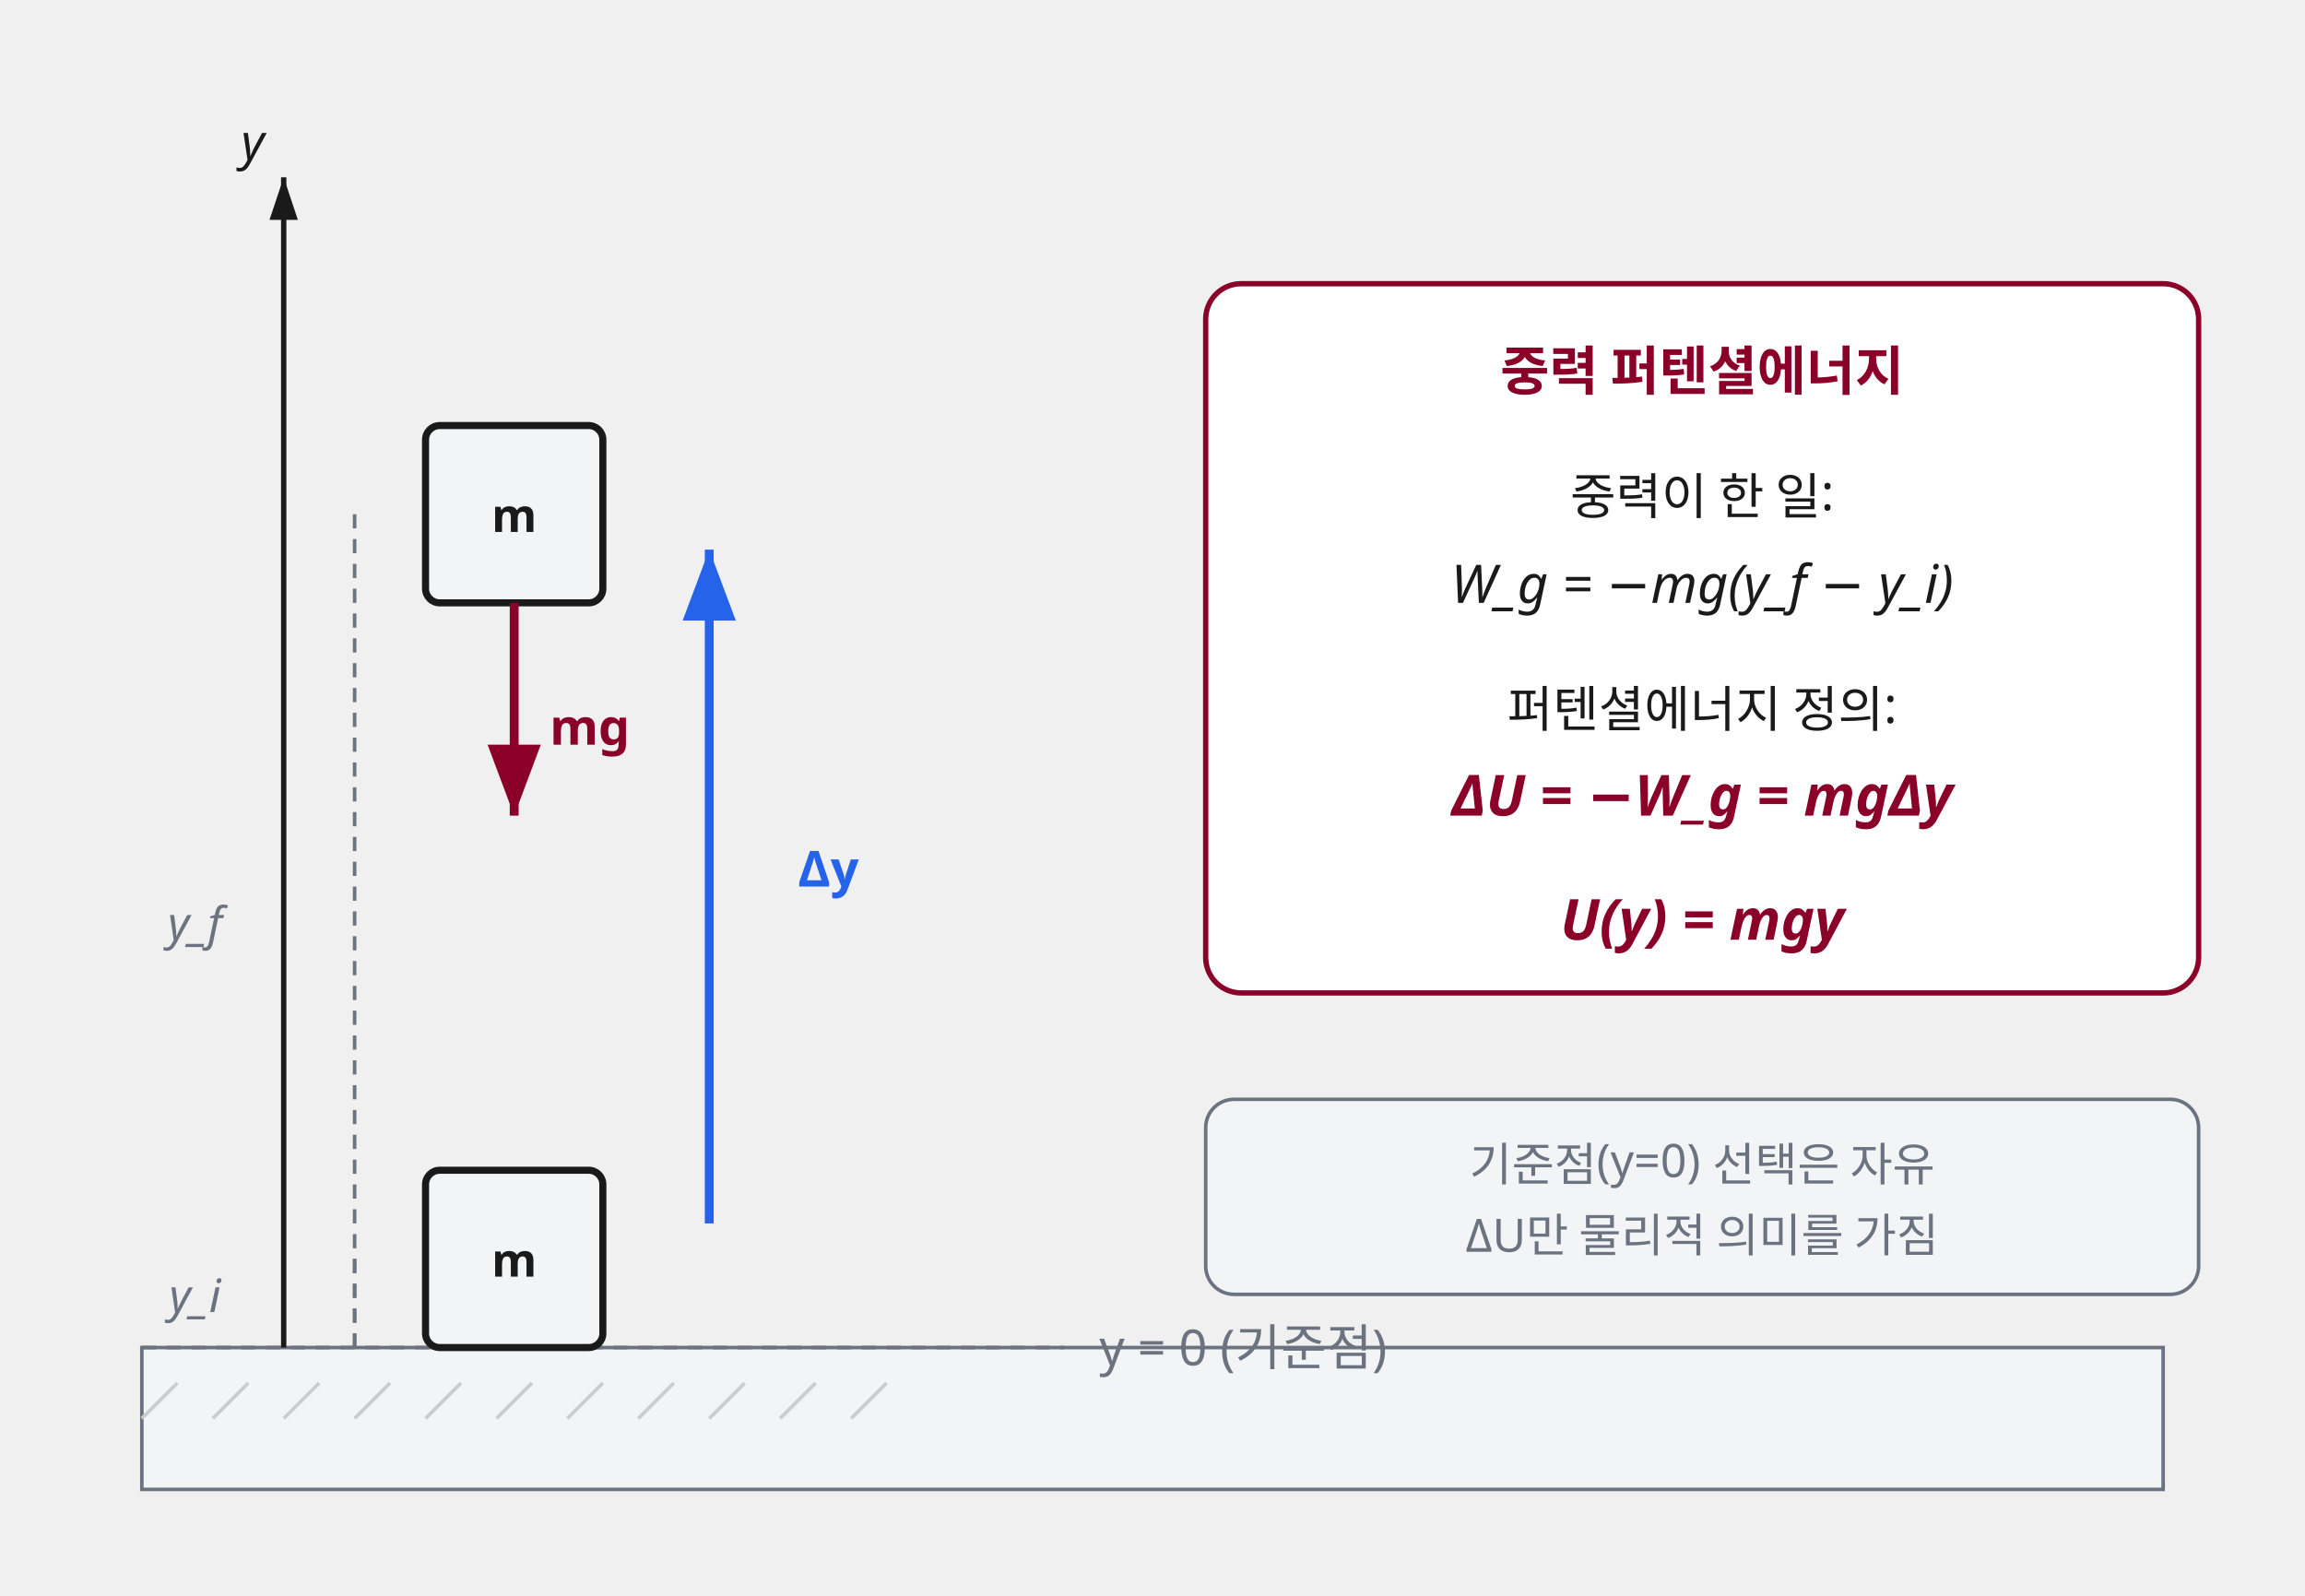
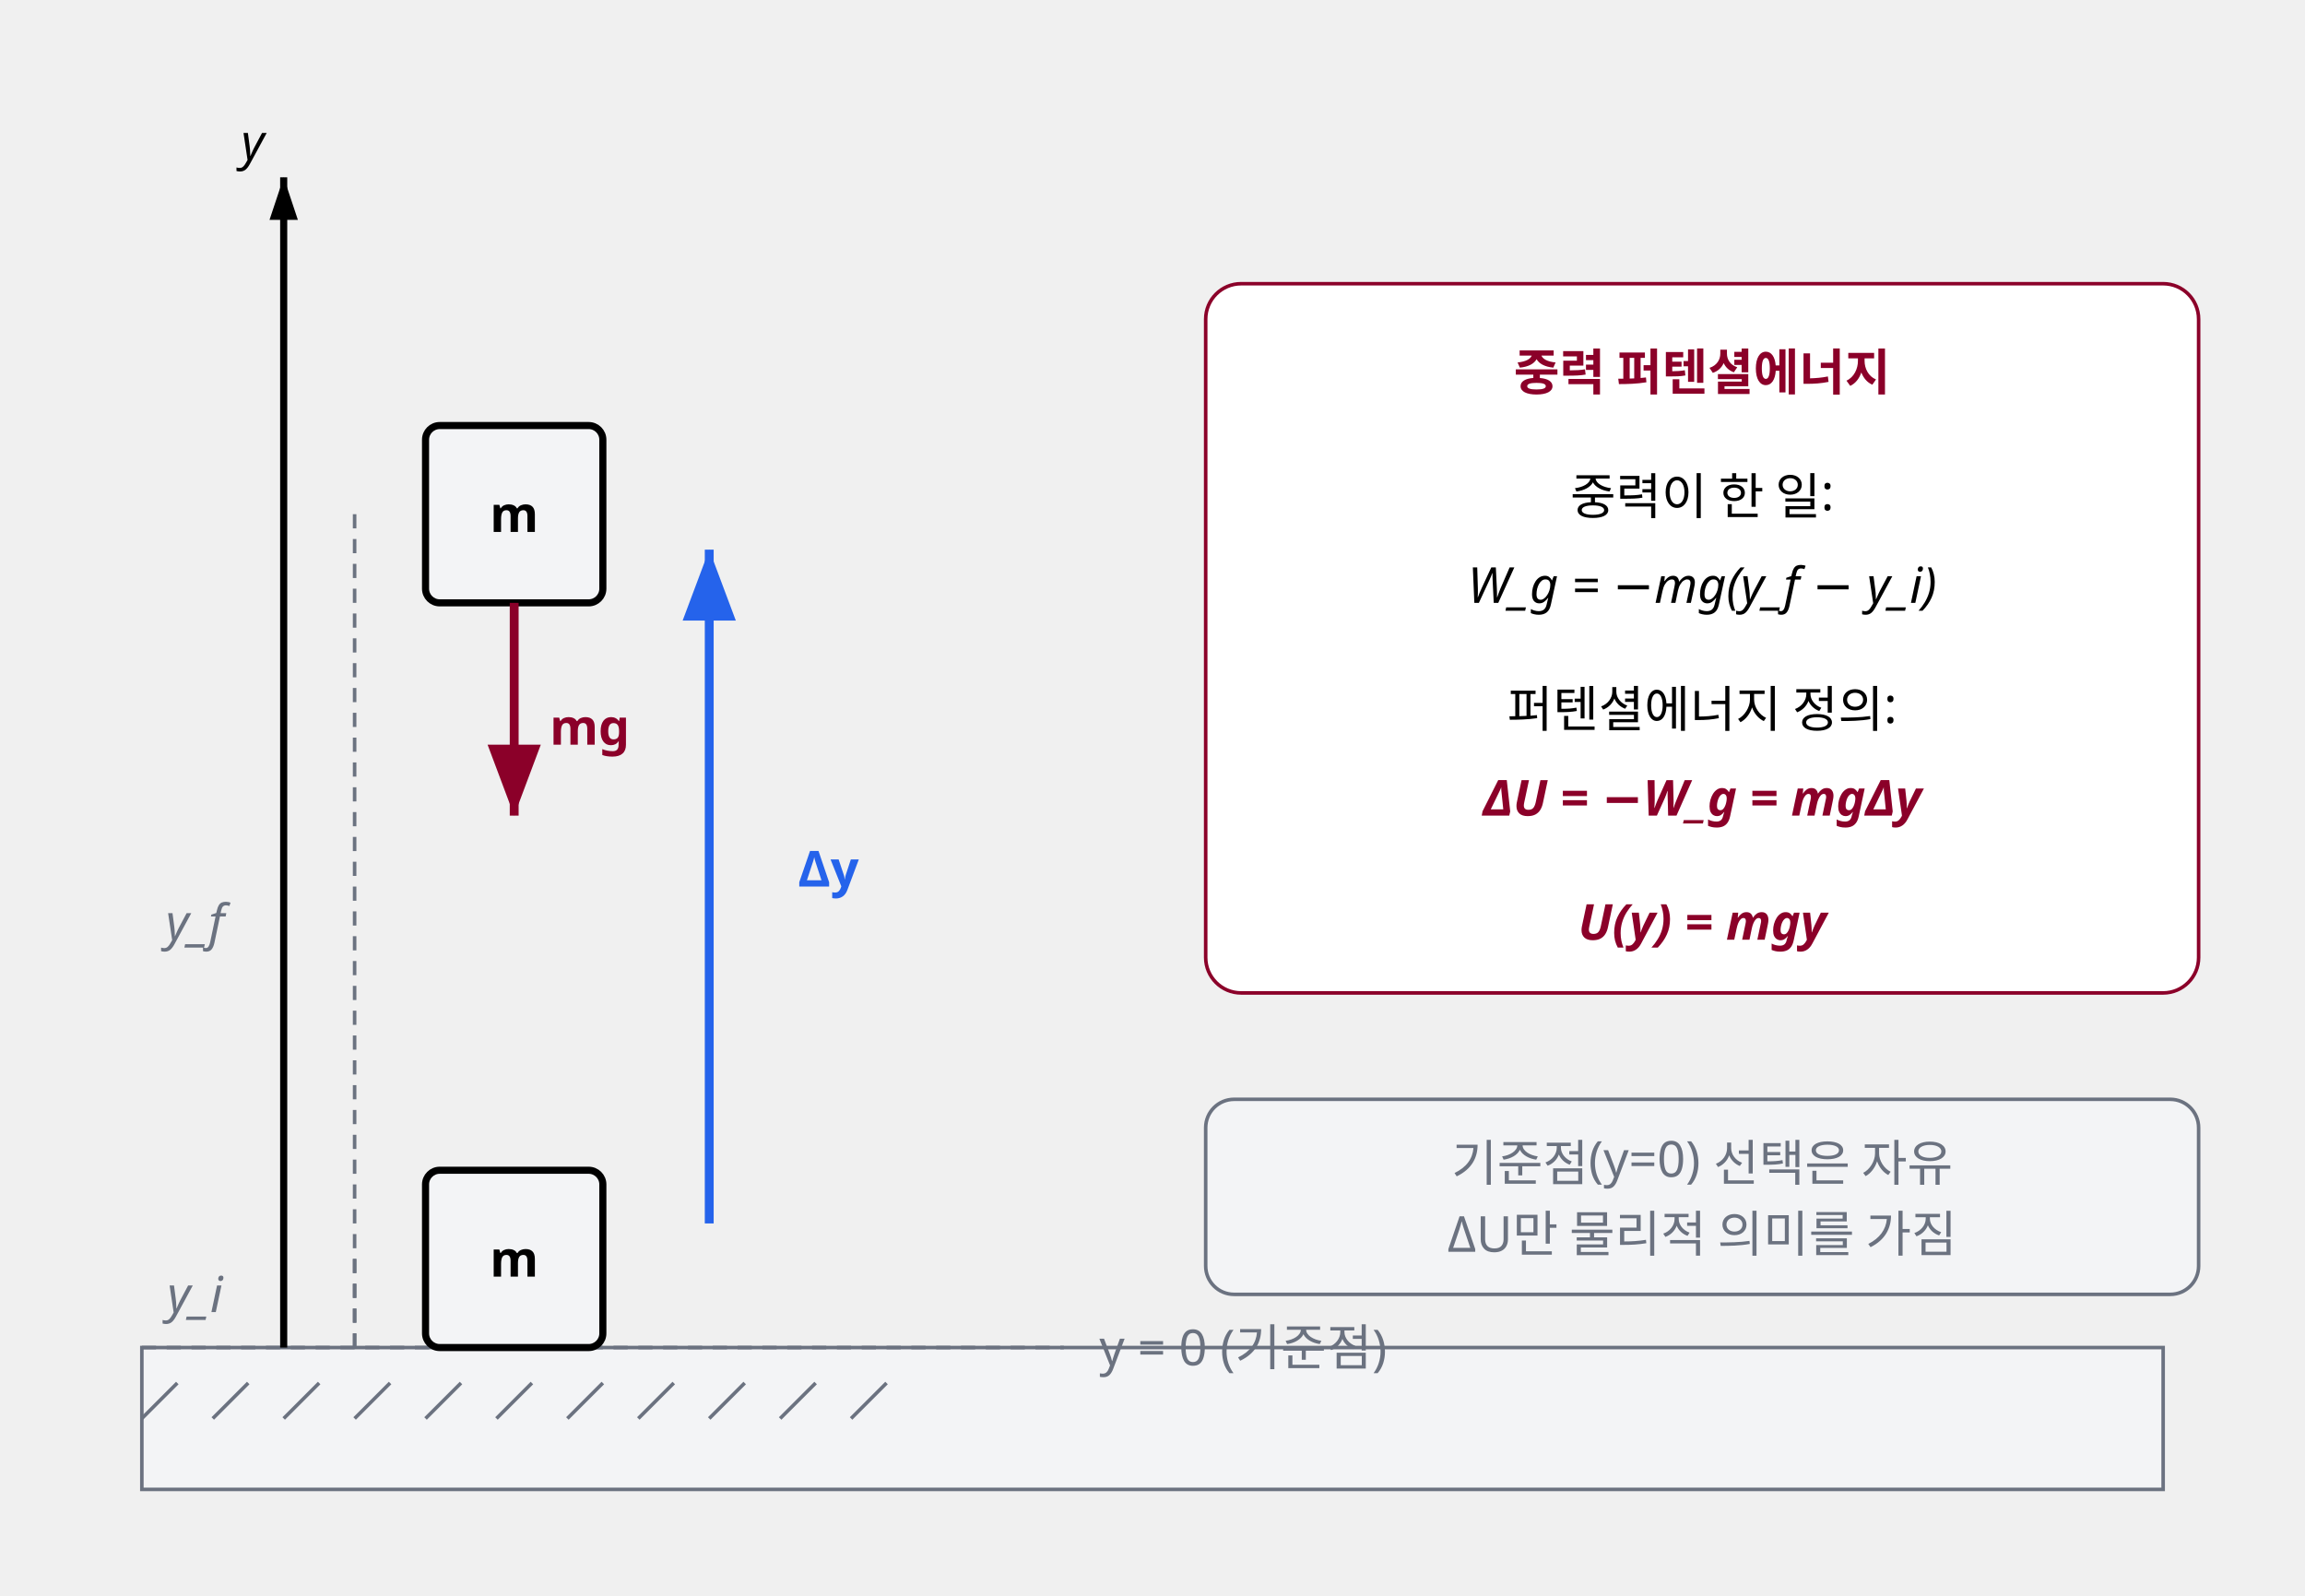
<svg xmlns="http://www.w3.org/2000/svg" viewBox="0 0 650 450" font-family="sans-serif">
  <defs>
    <marker id="arrowDown" markerWidth="8" markerHeight="6" refX="8" refY="3" orient="auto">
      <polygon points="0,0 8,3 0,6" fill="#8B0029" />
    </marker>
    <marker id="arrowUp" markerWidth="8" markerHeight="6" refX="8" refY="3" orient="auto">
      <polygon points="0,0 8,3 0,6" fill="#2563EB" />
    </marker>
  </defs>
  <rect x="40" y="380" width="570" height="40" fill="#F3F4F6" stroke="#6B7280" stroke-width="1" />
-   <line x1="50" y1="390" x2="40" y2="400" stroke="#ccc" stroke-width="1" />
-   <line x1="70" y1="390" x2="60" y2="400" stroke="#ccc" stroke-width="1" />
-   <line x1="90" y1="390" x2="80" y2="400" stroke="#ccc" stroke-width="1" />
-   <line x1="110" y1="390" x2="100" y2="400" stroke="#ccc" stroke-width="1" />
-   <line x1="130" y1="390" x2="120" y2="400" stroke="#ccc" stroke-width="1" />
-   <line x1="150" y1="390" x2="140" y2="400" stroke="#ccc" stroke-width="1" />
-   <line x1="170" y1="390" x2="160" y2="400" stroke="#ccc" stroke-width="1" />
-   <line x1="190" y1="390" x2="180" y2="400" stroke="#ccc" stroke-width="1" />
-   <line x1="210" y1="390" x2="200" y2="400" stroke="#ccc" stroke-width="1" />
-   <line x1="230" y1="390" x2="220" y2="400" stroke="#ccc" stroke-width="1" />
-   <line x1="250" y1="390" x2="240" y2="400" stroke="#ccc" stroke-width="1" />
+   <line x1="50" y1="390" x2="40" y2="400" stroke="#6B7280" stroke-width="1" />
+   <line x1="70" y1="390" x2="60" y2="400" stroke="#6B7280" stroke-width="1" />
+   <line x1="90" y1="390" x2="80" y2="400" stroke="#6B7280" stroke-width="1" />
+   <line x1="110" y1="390" x2="100" y2="400" stroke="#6B7280" stroke-width="1" />
+   <line x1="130" y1="390" x2="120" y2="400" stroke="#6B7280" stroke-width="1" />
+   <line x1="150" y1="390" x2="140" y2="400" stroke="#6B7280" stroke-width="1" />
+   <line x1="170" y1="390" x2="160" y2="400" stroke="#6B7280" stroke-width="1" />
+   <line x1="190" y1="390" x2="180" y2="400" stroke="#6B7280" stroke-width="1" />
+   <line x1="210" y1="390" x2="200" y2="400" stroke="#6B7280" stroke-width="1" />
+   <line x1="230" y1="390" x2="220" y2="400" stroke="#6B7280" stroke-width="1" />
+   <line x1="250" y1="390" x2="240" y2="400" stroke="#6B7280" stroke-width="1" />
  <line x1="40" y1="380" x2="300" y2="380" stroke="#6B7280" stroke-width="1" stroke-dasharray="4 3" />
  <text x="310" y="385" font-size="14" fill="#6B7280">y = 0 (기준점)</text>
-   <line x1="80" y1="380" x2="80" y2="50" stroke="#1a1a1a" stroke-width="1.5" />
-   <polygon points="80,50 76,62 84,62" fill="#1a1a1a" />
-   <text x="68" y="45" font-size="14" font-style="italic" fill="#1a1a1a">y</text>
-   <rect x="120" y="330" width="50" height="50" rx="4" fill="#F3F4F6" stroke="#1a1a1a" stroke-width="2" />
-   <text x="145" y="360" text-anchor="middle" font-size="13" font-weight="bold" fill="#1a1a1a">m</text>
+   <line x1="80" y1="380" x2="80" y2="50" stroke="#000000" stroke-width="2" />
+   <polygon points="80,50 76,62 84,62" fill="#000000" />
+   <text x="68" y="45" font-size="14" font-style="italic" fill="#000000">y</text>
+   <rect x="120" y="330" width="50" height="50" rx="4" fill="#F3F4F6" stroke="#000000" stroke-width="2" />
+   <text x="145" y="360" text-anchor="middle" font-size="14" font-weight="bold" fill="#000000">m</text>
  <line x1="100" y1="355" x2="100" y2="380" stroke="#6B7280" stroke-width="1" stroke-dasharray="4 3" />
-   <text x="55" y="370" text-anchor="middle" font-size="13" fill="#6B7280" font-style="italic">y_i</text>
-   <rect x="120" y="120" width="50" height="50" rx="4" fill="#F3F4F6" stroke="#1a1a1a" stroke-width="2" />
-   <text x="145" y="150" text-anchor="middle" font-size="13" font-weight="bold" fill="#1a1a1a">m</text>
+   <text x="55" y="370" text-anchor="middle" font-size="14" fill="#6B7280" font-style="italic">y_i</text>
+   <rect x="120" y="120" width="50" height="50" rx="4" fill="#F3F4F6" stroke="#000000" stroke-width="2" />
+   <text x="145" y="150" text-anchor="middle" font-size="14" font-weight="bold" fill="#000000">m</text>
  <line x1="100" y1="145" x2="100" y2="380" stroke="#6B7280" stroke-width="1" stroke-dasharray="4 3" />
-   <text x="55" y="265" text-anchor="middle" font-size="13" fill="#6B7280" font-style="italic">y_f</text>
+   <text x="55" y="265" text-anchor="middle" font-size="14" fill="#6B7280" font-style="italic">y_f</text>
  <line x1="200" y1="345" x2="200" y2="155" stroke="#2563EB" stroke-width="2.5" marker-end="url(#arrowUp)" />
  <text x="225" y="250" font-size="14" font-weight="bold" fill="#2563EB">Δy</text>
  <line x1="145" y1="170" x2="145" y2="230" stroke="#8B0029" stroke-width="2.5" marker-end="url(#arrowDown)" />
  <text x="155" y="210" font-size="14" font-weight="bold" fill="#8B0029">mg</text>
-   <rect x="340" y="80" width="280" height="200" rx="10" fill="white" stroke="#8B0029" stroke-width="1.5" />
-   <text x="480" y="110" text-anchor="middle" font-size="15" font-weight="bold" fill="#8B0029">중력 퍼텐셜에너지</text>
-   <text x="480" y="145" text-anchor="middle" font-size="14" fill="#1a1a1a">중력이 한 일:</text>
-   <text x="480" y="170" text-anchor="middle" font-size="15" font-style="italic" fill="#1a1a1a">W_g = −mg(y_f − y_i)</text>
-   <text x="480" y="205" text-anchor="middle" font-size="14" fill="#1a1a1a">퍼텐셜에너지 정의:</text>
-   <text x="480" y="230" text-anchor="middle" font-size="16" font-weight="bold" font-style="italic" fill="#8B0029">ΔU = −W_g = mgΔy</text>
-   <text x="480" y="265" text-anchor="middle" font-size="16" font-weight="bold" font-style="italic" fill="#8B0029">U(y) = mgy</text>
+   <rect x="340" y="80" width="280" height="200" rx="10" fill="white" stroke="#8B0029" stroke-width="1" />
+   <text x="480" y="110" text-anchor="middle" font-size="14" font-weight="bold" fill="#8B0029">중력 퍼텐셜에너지</text>
+   <text x="480" y="145" text-anchor="middle" font-size="14" fill="#000000">중력이 한 일:</text>
+   <text x="480" y="170" text-anchor="middle" font-size="14" font-style="italic" fill="#000000">W_g = −mg(y_f − y_i)</text>
+   <text x="480" y="205" text-anchor="middle" font-size="14" fill="#000000">퍼텐셜에너지 정의:</text>
+   <text x="480" y="230" text-anchor="middle" font-size="14" font-weight="bold" font-style="italic" fill="#8B0029">ΔU = −W_g = mgΔy</text>
+   <text x="480" y="265" text-anchor="middle" font-size="14" font-weight="bold" font-style="italic" fill="#8B0029">U(y) = mgy</text>
  <rect x="340" y="310" width="280" height="55" rx="8" fill="#F3F4F6" stroke="#6B7280" stroke-width="1" />
-   <text x="480" y="333" text-anchor="middle" font-size="13" fill="#6B7280">기준점(y=0) 선택은 자유</text>
-   <text x="480" y="353" text-anchor="middle" font-size="13" fill="#6B7280">ΔU만 물리적 의미를 가짐</text>
+   <text x="480" y="333" text-anchor="middle" font-size="14" fill="#6B7280">기준점(y=0) 선택은 자유</text>
+   <text x="480" y="353" text-anchor="middle" font-size="14" fill="#6B7280">ΔU만 물리적 의미를 가짐</text>
</svg>
